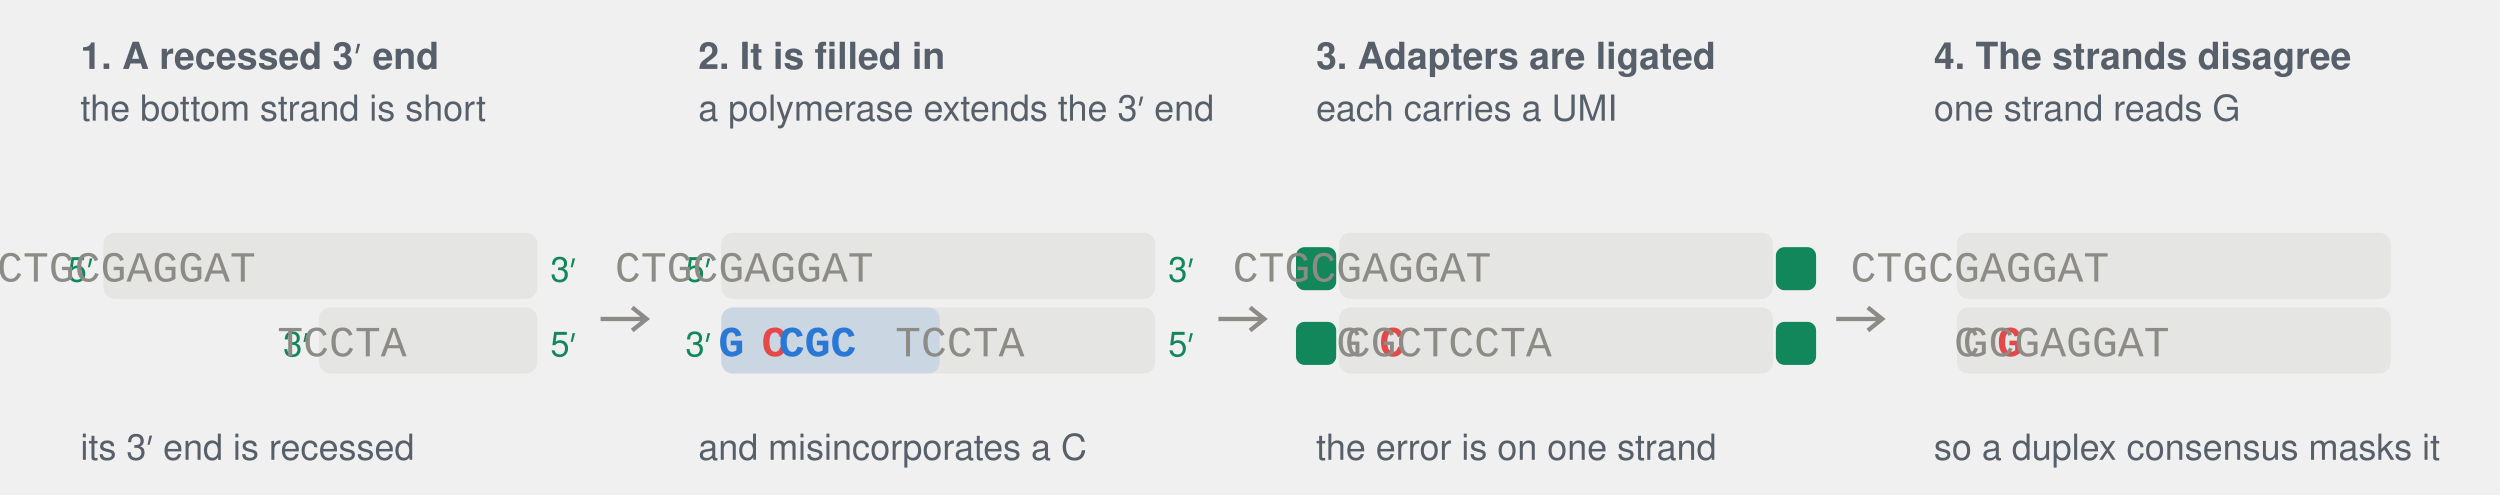
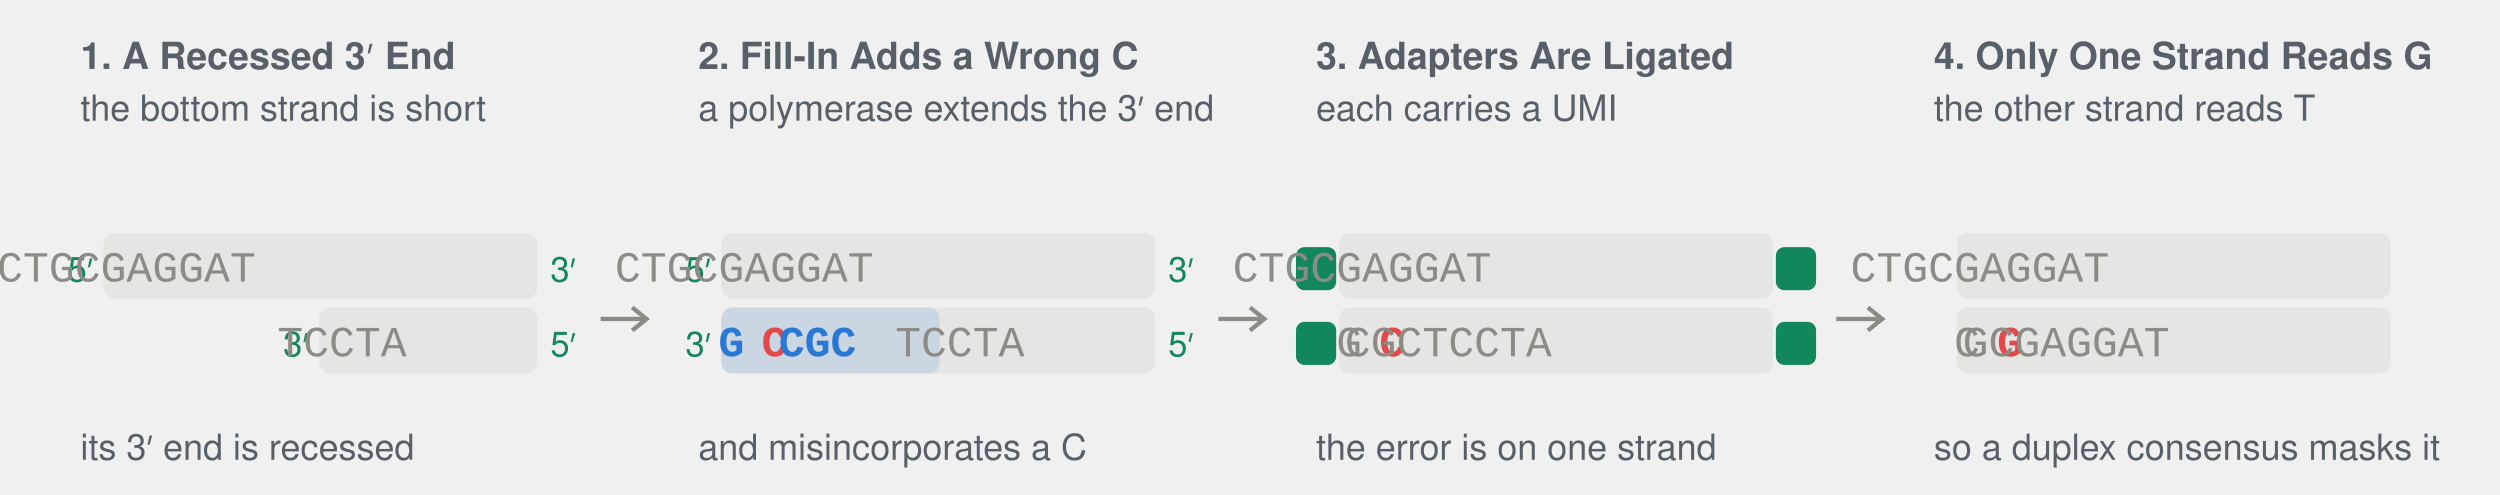
<svg xmlns="http://www.w3.org/2000/svg" width="870" height="172" viewBox="0 0 870 172" role="img" aria-labelledby="title">
  <style>
    text { font-family: Helvetica, Arial, sans-serif; }
    .head { fill: #57606a; font-size: 13px; font-weight: 700; }
    .ink { fill: #57606a; font-size: 12.5px; }
    .end { fill: #12875c; font-size: 12px; }
    .base { fill: #8c8b86; font-family: ui-monospace, SFMono-Regular, Menlo, Consolas, "Liberation Mono", monospace; font-size: 15px; }
    .alt { fill: #e34948; font-weight: 700; }
    .new { fill: #2a78d6; font-weight: 700; }
    .fill { fill: #2a78d6; fill-opacity: 0.14; }
    .umi { fill: #12875c; }
    .arrow { stroke: #8c8b86; stroke-width: 1.5; fill: none; }
    .read { fill: #8c8b86; fill-opacity: 0.11; }
    @media (prefers-color-scheme: dark) {
      .head, .ink { fill: #9198a1; }
      .end, .umi { fill: #1baf7a; }
      .read { fill: #ffffff; fill-opacity: 0.12; }
    }
  </style>
-   <text class="head" x="28" y="24">1. A recessed 3′ end</text>
+   <text class="head" x="28" y="24">1. A Recessed 3′ End</text>
  <text class="ink" x="28" y="42">the bottom strand is short</text>
  <text class="ink" x="28" y="160">its 3′ end is recessed</text>
  <rect class="read" x="36" y="81" width="151" height="23" rx="4" />
  <rect class="read" x="111" y="107" width="76" height="23" rx="4" />
  <text class="end" x="28" y="98" text-anchor="middle">5′</text>
  <text class="end" x="196" y="98" text-anchor="middle">3′</text>
  <text class="end" x="103" y="124" text-anchor="middle">3′</text>
  <text class="end" x="196" y="124" text-anchor="middle">5′</text>
  <text class="base" y="98" text-anchor="middle">
    <tspan x="44 59 74 89 104 119 134 149 164 179">CTGCGAGGAT</tspan>
  </text>
  <text class="base" y="124" text-anchor="middle">
    <tspan x="119 134 149 164 179">TCCTA</tspan>
  </text>
  <path class="arrow" d="M209 111 h16 m-5 -4 l5 4 l-5 4" />
-   <text class="head" x="243" y="24">2. It is filled in</text>
+   <text class="head" x="243" y="24">2. Fill-In Adds a Wrong C</text>
  <text class="ink" x="243" y="42">a polymerase extends the 3′ end</text>
  <text class="ink" x="243" y="160">and misincorporates a C</text>
  <rect class="read" x="251" y="81" width="151" height="23" rx="4" />
  <rect class="read" x="251" y="107" width="151" height="23" rx="4" />
  <rect class="fill" x="251" y="107" width="76" height="23" rx="4" />
  <text class="end" x="243" y="98" text-anchor="middle">5′</text>
  <text class="end" x="411" y="98" text-anchor="middle">3′</text>
  <text class="end" x="243" y="124" text-anchor="middle">3′</text>
  <text class="end" x="411" y="124" text-anchor="middle">5′</text>
  <text class="base" y="98" text-anchor="middle">
    <tspan x="259 274 289 304 319 334 349 364 379 394">CTGCGAGGAT</tspan>
  </text>
  <text class="base" y="124" text-anchor="middle">
    <tspan class="new" x="259">G</tspan>
    <tspan class="alt" x="274">C</tspan>
    <tspan class="new" x="289 304 319">CGC</tspan>
    <tspan x="334 349 364 379 394">TCCTA</tspan>
  </text>
  <path class="arrow" d="M424 111 h16 m-5 -4 l5 4 l-5 4" />
-   <text class="head" x="458" y="24">3. Adapters are ligated</text>
+   <text class="head" x="458" y="24">3. Adapters Are Ligated</text>
  <text class="ink" x="458" y="42">each carries a UMI</text>
  <text class="ink" x="458" y="160">the error is on one strand</text>
  <rect class="umi" x="451" y="86" width="14" height="15" rx="3" />
  <rect class="umi" x="618" y="86" width="14" height="15" rx="3" />
  <rect class="umi" x="451" y="112" width="14" height="15" rx="3" />
  <rect class="umi" x="618" y="112" width="14" height="15" rx="3" />
  <rect class="read" x="466" y="81" width="151" height="23" rx="4" />
  <rect class="read" x="466" y="107" width="151" height="23" rx="4" />
  <text class="base" y="98" text-anchor="middle">
    <tspan x="474 489 504 519 534 549 564 579 594 609">CTGCGAGGAT</tspan>
  </text>
  <text class="base" y="124" text-anchor="middle">
    <tspan x="474">G</tspan>
    <tspan class="alt" x="489">C</tspan>
    <tspan x="504 519 534 549 564 579 594 609">CGCTCCTA</tspan>
  </text>
  <path class="arrow" d="M639 111 h16 m-5 -4 l5 4 l-5 4" />
-   <text class="head" x="673" y="24">4. The strands disagree</text>
-   <text class="ink" x="673" y="42">one strand reads G</text>
+   <text class="head" x="673" y="24">4. Only One Strand Reads G</text>
+   <text class="ink" x="673" y="42">the other strand reads T</text>
  <text class="ink" x="673" y="160">so a duplex consensus masks it</text>
  <rect class="read" x="681" y="81" width="151" height="23" rx="4" />
  <rect class="read" x="681" y="107" width="151" height="23" rx="4" />
  <text class="base" y="98" text-anchor="middle">
    <tspan x="689 704 719 734 749 764 779 794 809 824">CTGCGAGGAT</tspan>
  </text>
  <text class="base" y="124" text-anchor="middle">
    <tspan x="689">C</tspan>
    <tspan class="alt" x="704">G</tspan>
    <tspan x="719 734 749 764 779 794 809 824">GCGAGGAT</tspan>
  </text>
</svg>
